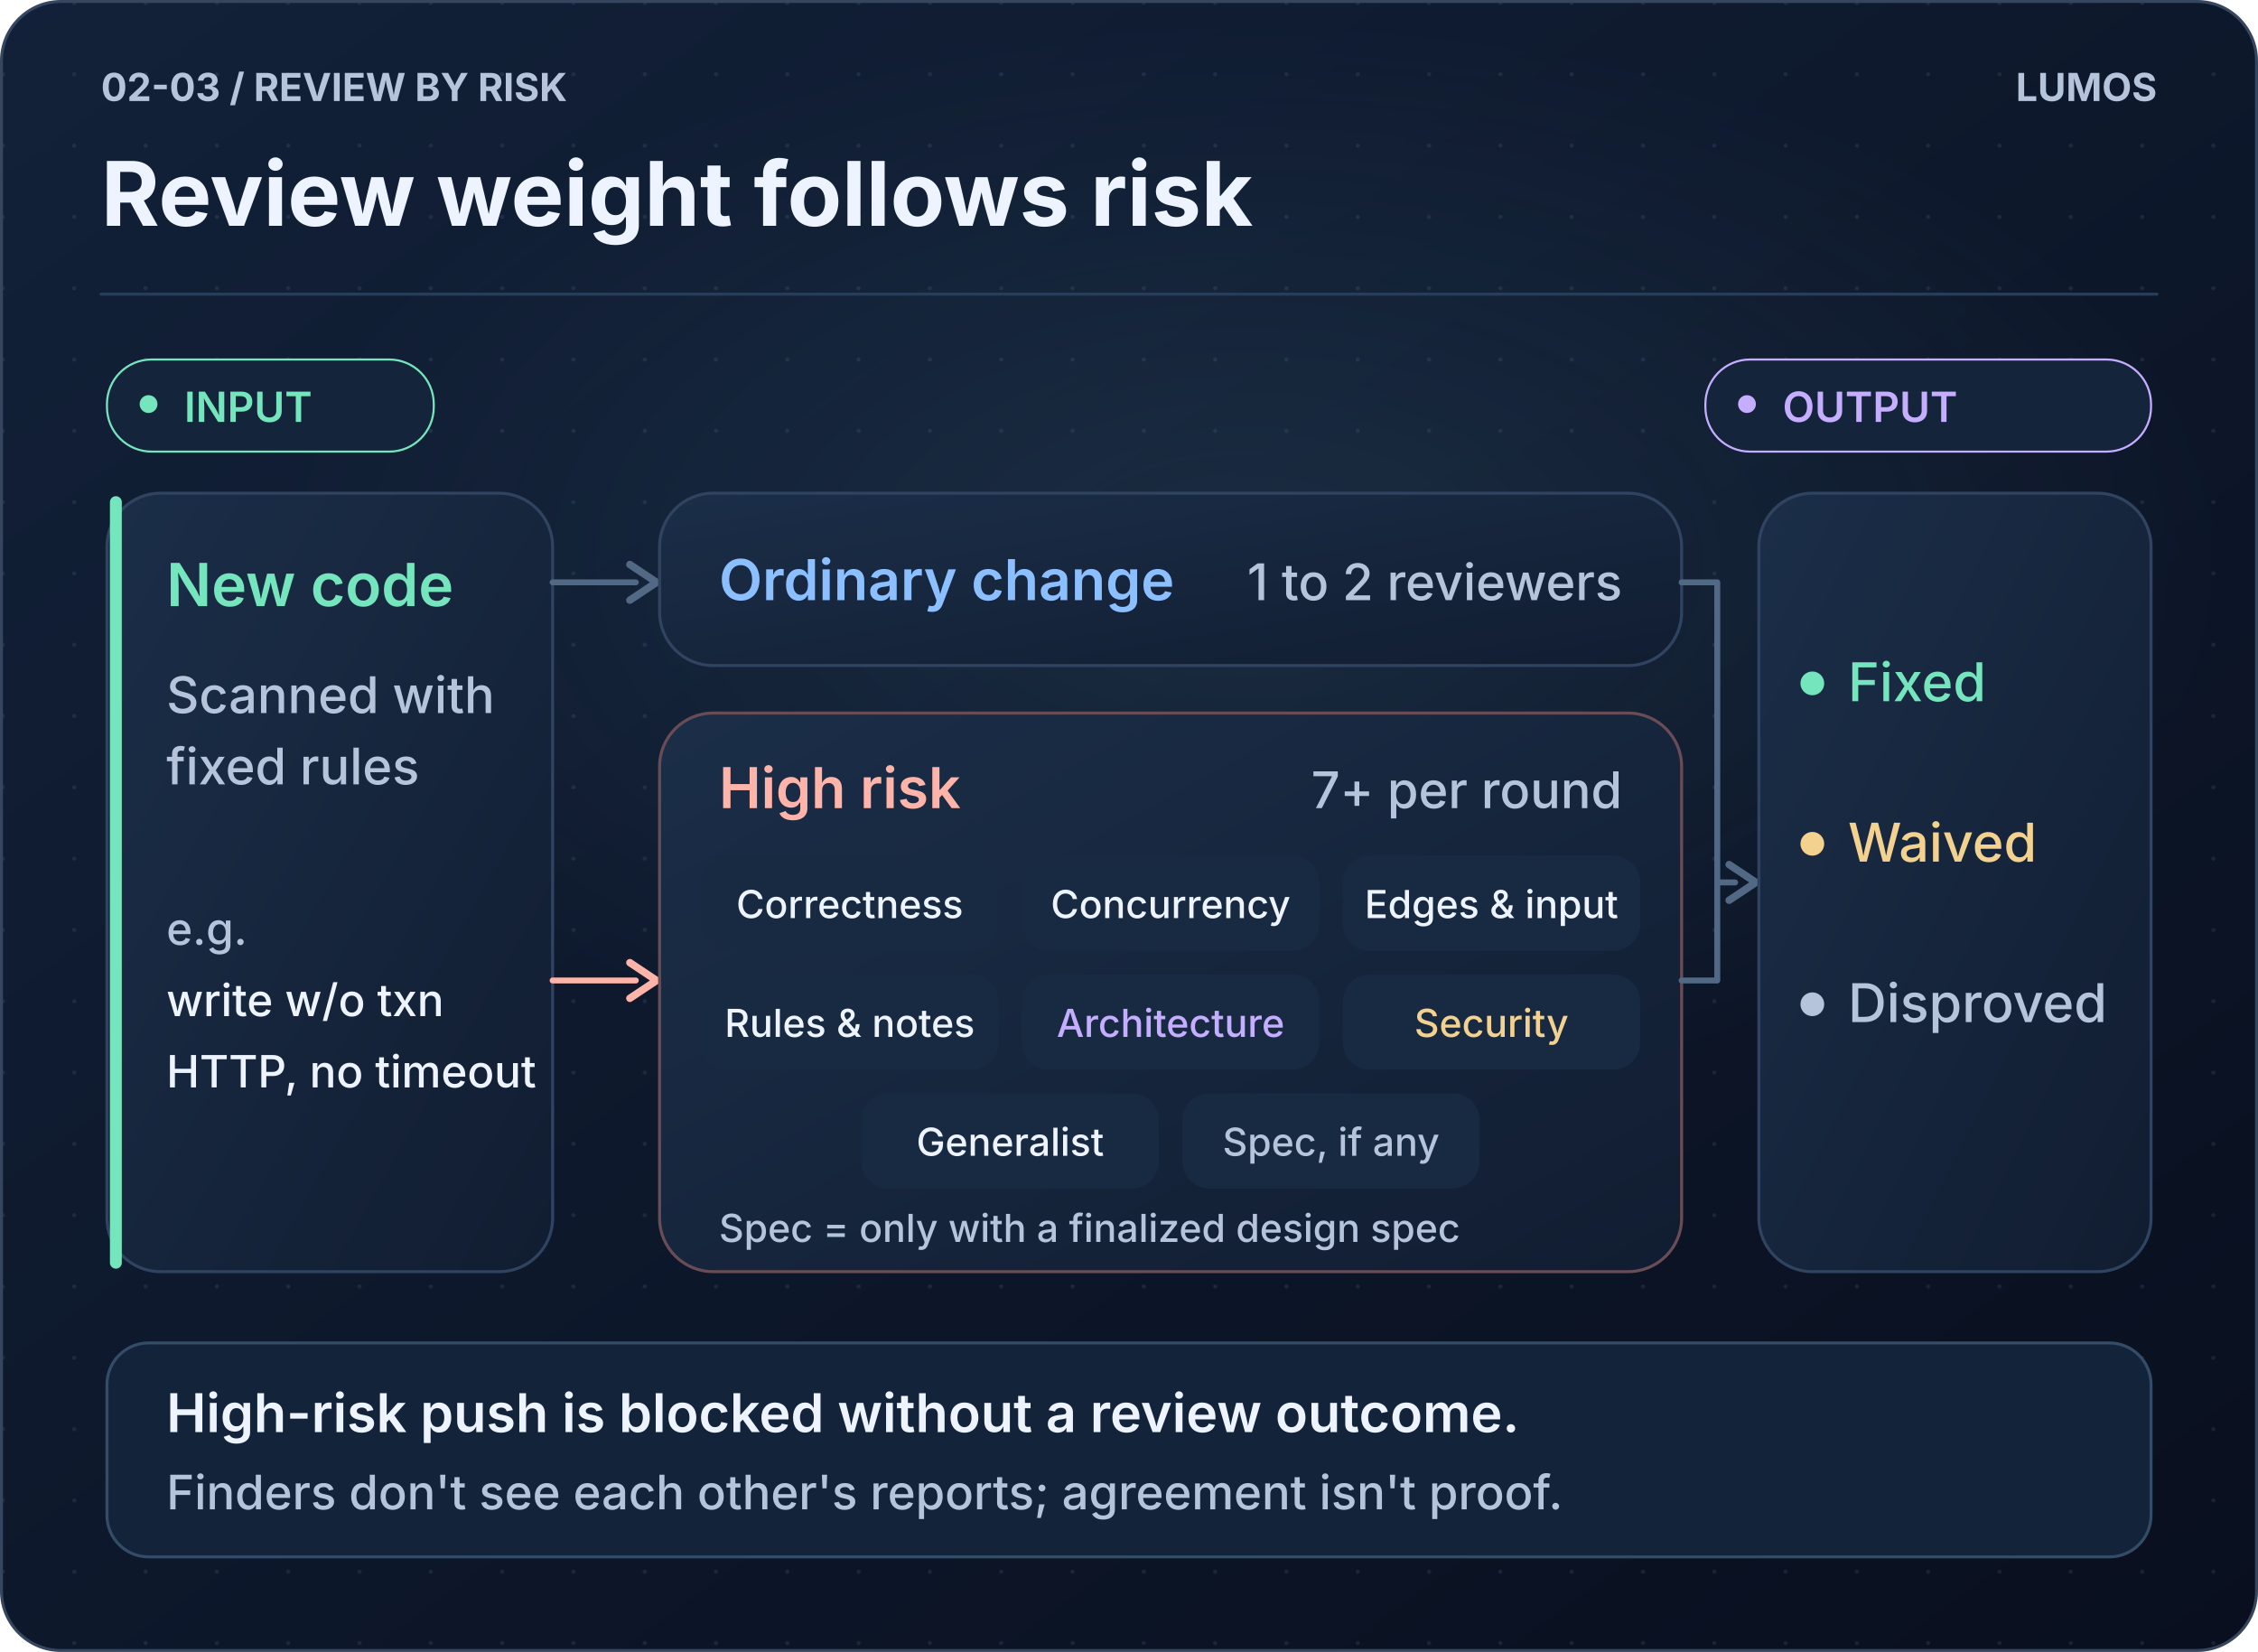
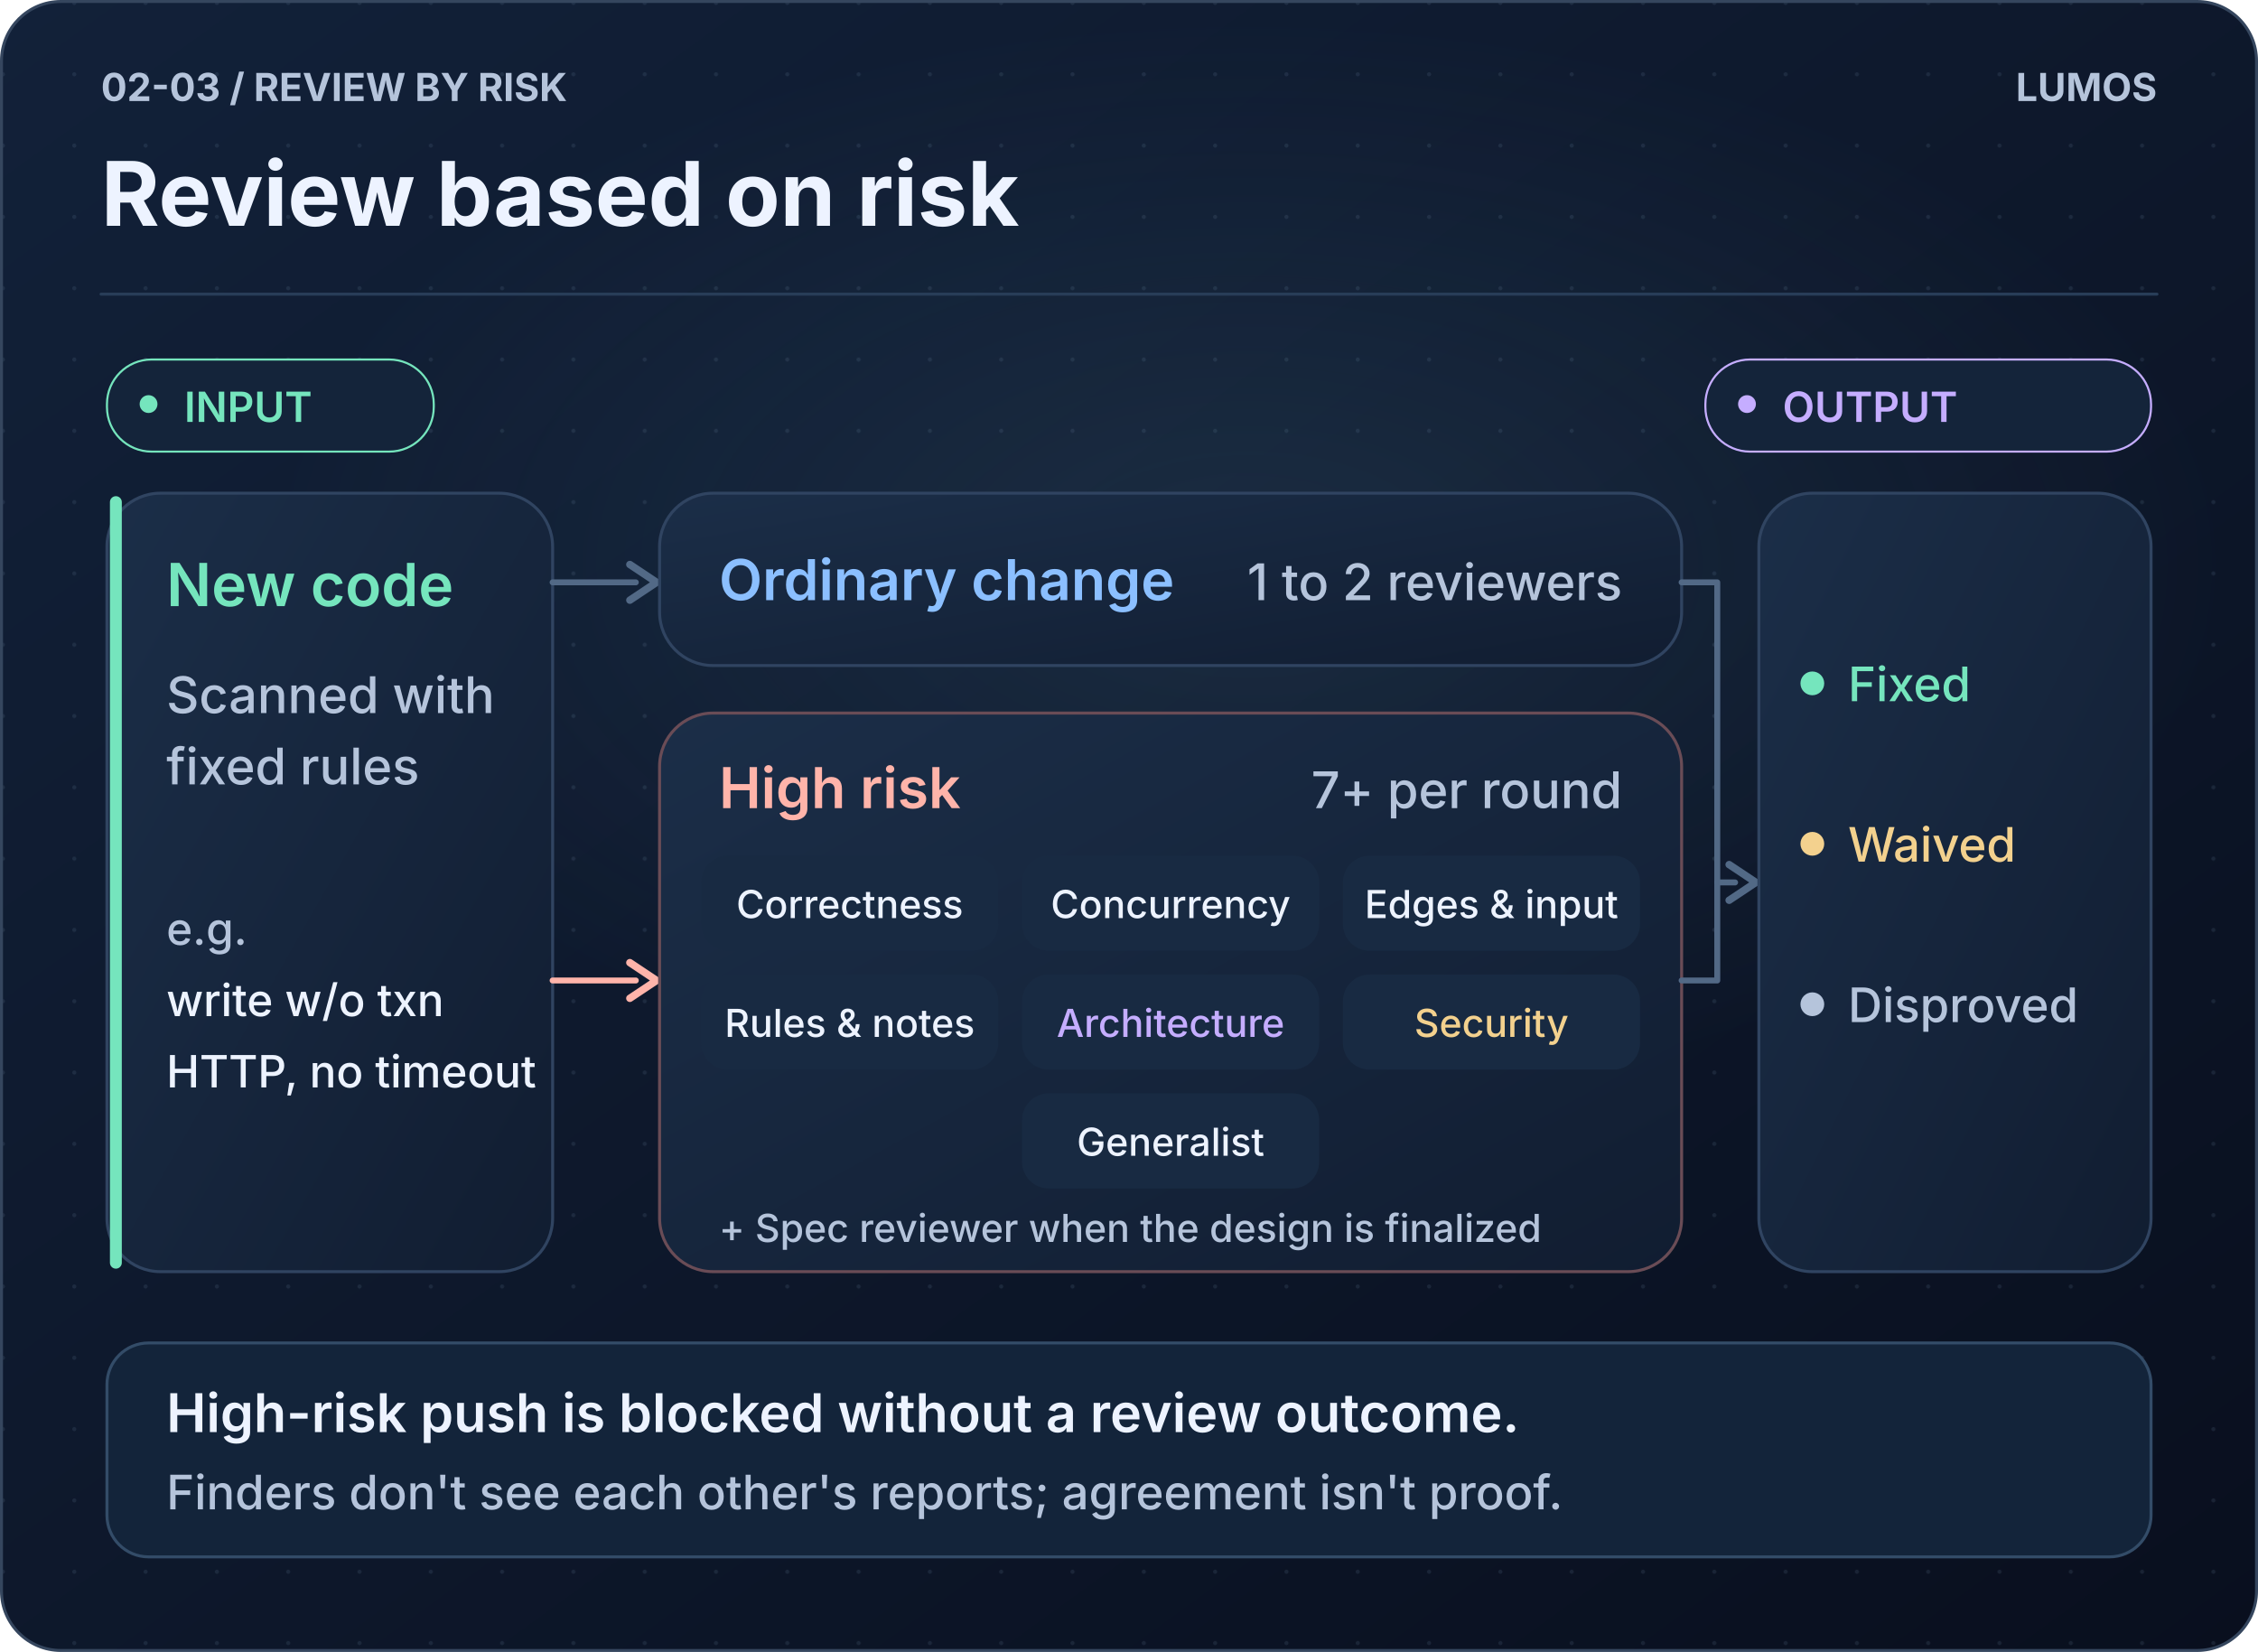
<svg xmlns="http://www.w3.org/2000/svg" width="760" height="556" viewBox="0 0 760 556" role="img" aria-labelledby="title desc">
  <defs>
    <linearGradient id="bg" x1="0" y1="0" x2="1" y2="1">
      <stop stop-color="#122139" />
      <stop offset="1" stop-color="#090f1e" />
    </linearGradient>
    <linearGradient id="panel" x1="0" y1="0" x2="1" y2="1">
      <stop stop-color="#1b2e48" />
      <stop offset="1" stop-color="#111d31" />
    </linearGradient>
    <radialGradient id="halo">
      <stop stop-color="#73b8d7" stop-opacity=".12" />
      <stop offset="1" stop-color="#73b8d7" stop-opacity="0" />
    </radialGradient>
    <pattern id="grid" width="24" height="24" patternUnits="userSpaceOnUse">
      <circle cx="1" cy="1" r=".7" fill="#718da9" opacity=".15" />
    </pattern>
  </defs>
  <rect x=".5" y=".5" width="759" height="555" rx="20" fill="url(#bg)" stroke="#35465e" />
  <rect x="1" y="1" width="758" height="554" rx="20" fill="url(#grid)" />
  <ellipse cx="420" cy="190" rx="335" ry="185" fill="url(#halo)" />
  <g font-family="Inter, 'PingFang TC', 'Noto Sans TC', 'Microsoft JhengHei', system-ui, sans-serif">
    <text x="34" y="34" font-size="13" fill="#b5c4db" text-anchor="start" font-weight="650">02-03 / REVIEW BY RISK</text>
-     <text x="34" y="76" font-size="30" fill="#edf3ff" text-anchor="start" font-weight="650">Review weight follows risk</text>
+     <text x="34" y="76" font-size="30" fill="#edf3ff" text-anchor="start" font-weight="650">Review based on risk</text>
    <path d="M34 99H726" fill="none" stroke="#283d58" stroke-width="1" stroke-linecap="round" stroke-linejoin="round" />
    <text x="726" y="34" font-size="13" fill="#b5c4db" text-anchor="end" font-weight="650">LUMOS</text>
    <rect x="36" y="121" width="110" height="31" rx="15" fill="#14243a" stroke="#75e5bd" stroke-width="0.7" />
    <circle cx="50" cy="136" r="3" fill="#75e5bd" stroke="none" stroke-width="1" />
    <text x="62" y="142" font-size="14" fill="#75e5bd" text-anchor="start" font-weight="600">INPUT</text>
    <rect x="36" y="166" width="150" height="262" rx="18" fill="url(#panel)" stroke="#304461" stroke-width="1" />
    <rect x="37" y="167" width="4" height="260" rx="2" fill="#75e5bd" stroke="none" stroke-width="1" />
    <text x="56" y="204" font-size="20" fill="#75e5bd" text-anchor="start" font-weight="600">New code</text>
    <text x="56" y="240" font-size="17" fill="#b5c4db" text-anchor="start" font-weight="450">Scanned with</text>
    <text x="56" y="264" font-size="17" fill="#b5c4db" text-anchor="start" font-weight="450">fixed rules</text>
    <text x="56" y="318" font-size="15" fill="#b5c4db" text-anchor="start" font-weight="450">e.g.</text>
    <text x="56" y="342" font-size="15" fill="#edf3ff" text-anchor="start" font-weight="450">write w/o txn</text>
    <text x="56" y="366" font-size="15" fill="#edf3ff" text-anchor="start" font-weight="450">HTTP, no timeout</text>
    <path d="M186 196H214" fill="none" stroke="#526986" stroke-width="2" stroke-linecap="round" stroke-linejoin="round" />
    <polyline points="212,190 221,196 212,202" fill="none" stroke="#526986" stroke-width="2.5" stroke-linecap="round" stroke-linejoin="round" />
    <path d="M186 330H214" fill="none" stroke="#ffb4aa" stroke-width="2" stroke-linecap="round" stroke-linejoin="round" />
    <polyline points="212,324 221,330 212,336" fill="none" stroke="#ffb4aa" stroke-width="2.5" stroke-linecap="round" stroke-linejoin="round" />
    <rect x="222" y="166" width="344" height="58" rx="18" fill="url(#panel)" stroke="#304461" stroke-width="1" />
    <text x="242" y="202" font-size="19" fill="#8bbfff" text-anchor="start" font-weight="600">Ordinary change</text>
    <text x="546" y="202" font-size="17" fill="#b5c4db" text-anchor="end" font-weight="450">1 to 2 reviewers</text>
    <rect x="222" y="240" width="344" height="188" rx="18" fill="url(#panel)" stroke="#6a4c56" stroke-width="1" />
    <text x="242" y="272" font-size="19" fill="#ffb4aa" text-anchor="start" font-weight="600">High risk</text>
    <text x="546" y="272" font-size="17" fill="#b5c4db" text-anchor="end" font-weight="450">7+ per round</text>
    <rect x="236" y="288" width="100" height="32" rx="9" fill="#182a42" stroke="none" stroke-width="0.8" />
    <text x="286" y="309" font-size="13" fill="#edf3ff" text-anchor="middle" font-weight="550">Correctness</text>
    <rect x="344" y="288" width="100" height="32" rx="9" fill="#182a42" stroke="none" stroke-width="0.8" />
    <text x="394" y="309" font-size="13" fill="#edf3ff" text-anchor="middle" font-weight="550">Concurrency</text>
    <rect x="452" y="288" width="100" height="32" rx="9" fill="#182a42" stroke="none" stroke-width="0.8" />
    <text x="502" y="309" font-size="13" fill="#edf3ff" text-anchor="middle" font-weight="550">Edges &amp; input</text>
    <rect x="236" y="328" width="100" height="32" rx="9" fill="#182a42" stroke="none" stroke-width="0.8" />
    <text x="286" y="349" font-size="13" fill="#edf3ff" text-anchor="middle" font-weight="550">Rules &amp; notes</text>
    <rect x="344" y="328" width="100" height="32" rx="9" fill="#182a42" stroke="none" stroke-width="0.8" />
    <text x="394" y="349" font-size="13" fill="#c5adff" text-anchor="middle" font-weight="550">Architecture</text>
    <rect x="452" y="328" width="100" height="32" rx="9" fill="#182a42" stroke="none" stroke-width="0.8" />
    <text x="502" y="349" font-size="13" fill="#f3d18e" text-anchor="middle" font-weight="550">Security</text>
-     <rect x="290" y="368" width="100" height="32" rx="9" fill="#182a42" stroke="none" stroke-width="0.8" />
-     <text x="340" y="389" font-size="13" fill="#edf3ff" text-anchor="middle" font-weight="550">Generalist</text>
-     <rect x="398" y="368" width="100" height="32" rx="9" fill="#182a42" stroke="none" stroke-width="0.8" />
-     <text x="448" y="389" font-size="13" fill="#b5c4db" text-anchor="middle" font-weight="550">Spec, if any</text>
-     <text x="242" y="418" font-size="13" fill="#b5c4db" text-anchor="start" font-weight="450">Spec = only with a finalized design spec</text>
+     <rect x="344" y="368" width="100" height="32" rx="9" fill="#182a42" stroke="none" stroke-width="0.8" />
+     <text x="394" y="389" font-size="13" fill="#edf3ff" text-anchor="middle" font-weight="550">Generalist</text>
+     <text x="242" y="418" font-size="13" fill="#b5c4db" text-anchor="start" font-weight="450">+ Spec reviewer when the design is finalized</text>
    <path d="M566 196H578V297M566 330H578V297" fill="none" stroke="#526986" stroke-width="2" stroke-linecap="round" stroke-linejoin="round" />
    <path d="M578 297H584" fill="none" stroke="#526986" stroke-width="2" stroke-linecap="round" stroke-linejoin="round" />
    <polyline points="582,291 591,297 582,303" fill="none" stroke="#526986" stroke-width="2.5" stroke-linecap="round" stroke-linejoin="round" />
    <rect x="574" y="121" width="150" height="31" rx="15" fill="#14243a" stroke="#c5adff" stroke-width="0.7" />
    <circle cx="588" cy="136" r="3" fill="#c5adff" stroke="none" stroke-width="1" />
    <text x="600" y="142" font-size="14" fill="#c5adff" text-anchor="start" font-weight="600">OUTPUT</text>
    <rect x="592" y="166" width="132" height="262" rx="18" fill="url(#panel)" stroke="#304461" stroke-width="1" />
    <circle cx="610" cy="230" r="4" fill="#75e5bd" stroke="none" stroke-width="1" />
-     <text x="622" y="236" font-size="18" fill="#75e5bd" text-anchor="start" font-weight="450">Fixed</text>
+     <text x="622" y="236" font-size="16" fill="#75e5bd" text-anchor="start" font-weight="450">Fixed</text>
    <circle cx="610" cy="284" r="4" fill="#f3d18e" stroke="none" stroke-width="1" />
-     <text x="622" y="290" font-size="18" fill="#f3d18e" text-anchor="start" font-weight="450">Waived</text>
+     <text x="622" y="290" font-size="16" fill="#f3d18e" text-anchor="start" font-weight="450">Waived</text>
    <circle cx="610" cy="338" r="4" fill="#b5c4db" stroke="none" stroke-width="1" />
-     <text x="622" y="344" font-size="18" fill="#b5c4db" text-anchor="start" font-weight="450">Disproved</text>
+     <text x="622" y="344" font-size="16" fill="#b5c4db" text-anchor="start" font-weight="450">Disproved</text>
    <rect x="36" y="452" width="688" height="72" rx="14" fill="#13243a" stroke="#334c68" stroke-width="1" />
    <text x="56" y="482" font-size="18" fill="#edf3ff" text-anchor="start" font-weight="600">High-risk push is blocked without a review outcome.</text>
    <text x="56" y="508" font-size="16" fill="#b5c4db" text-anchor="start" font-weight="450">Finders don't see each other's reports; agreement isn't proof.</text>
  </g>
</svg>
